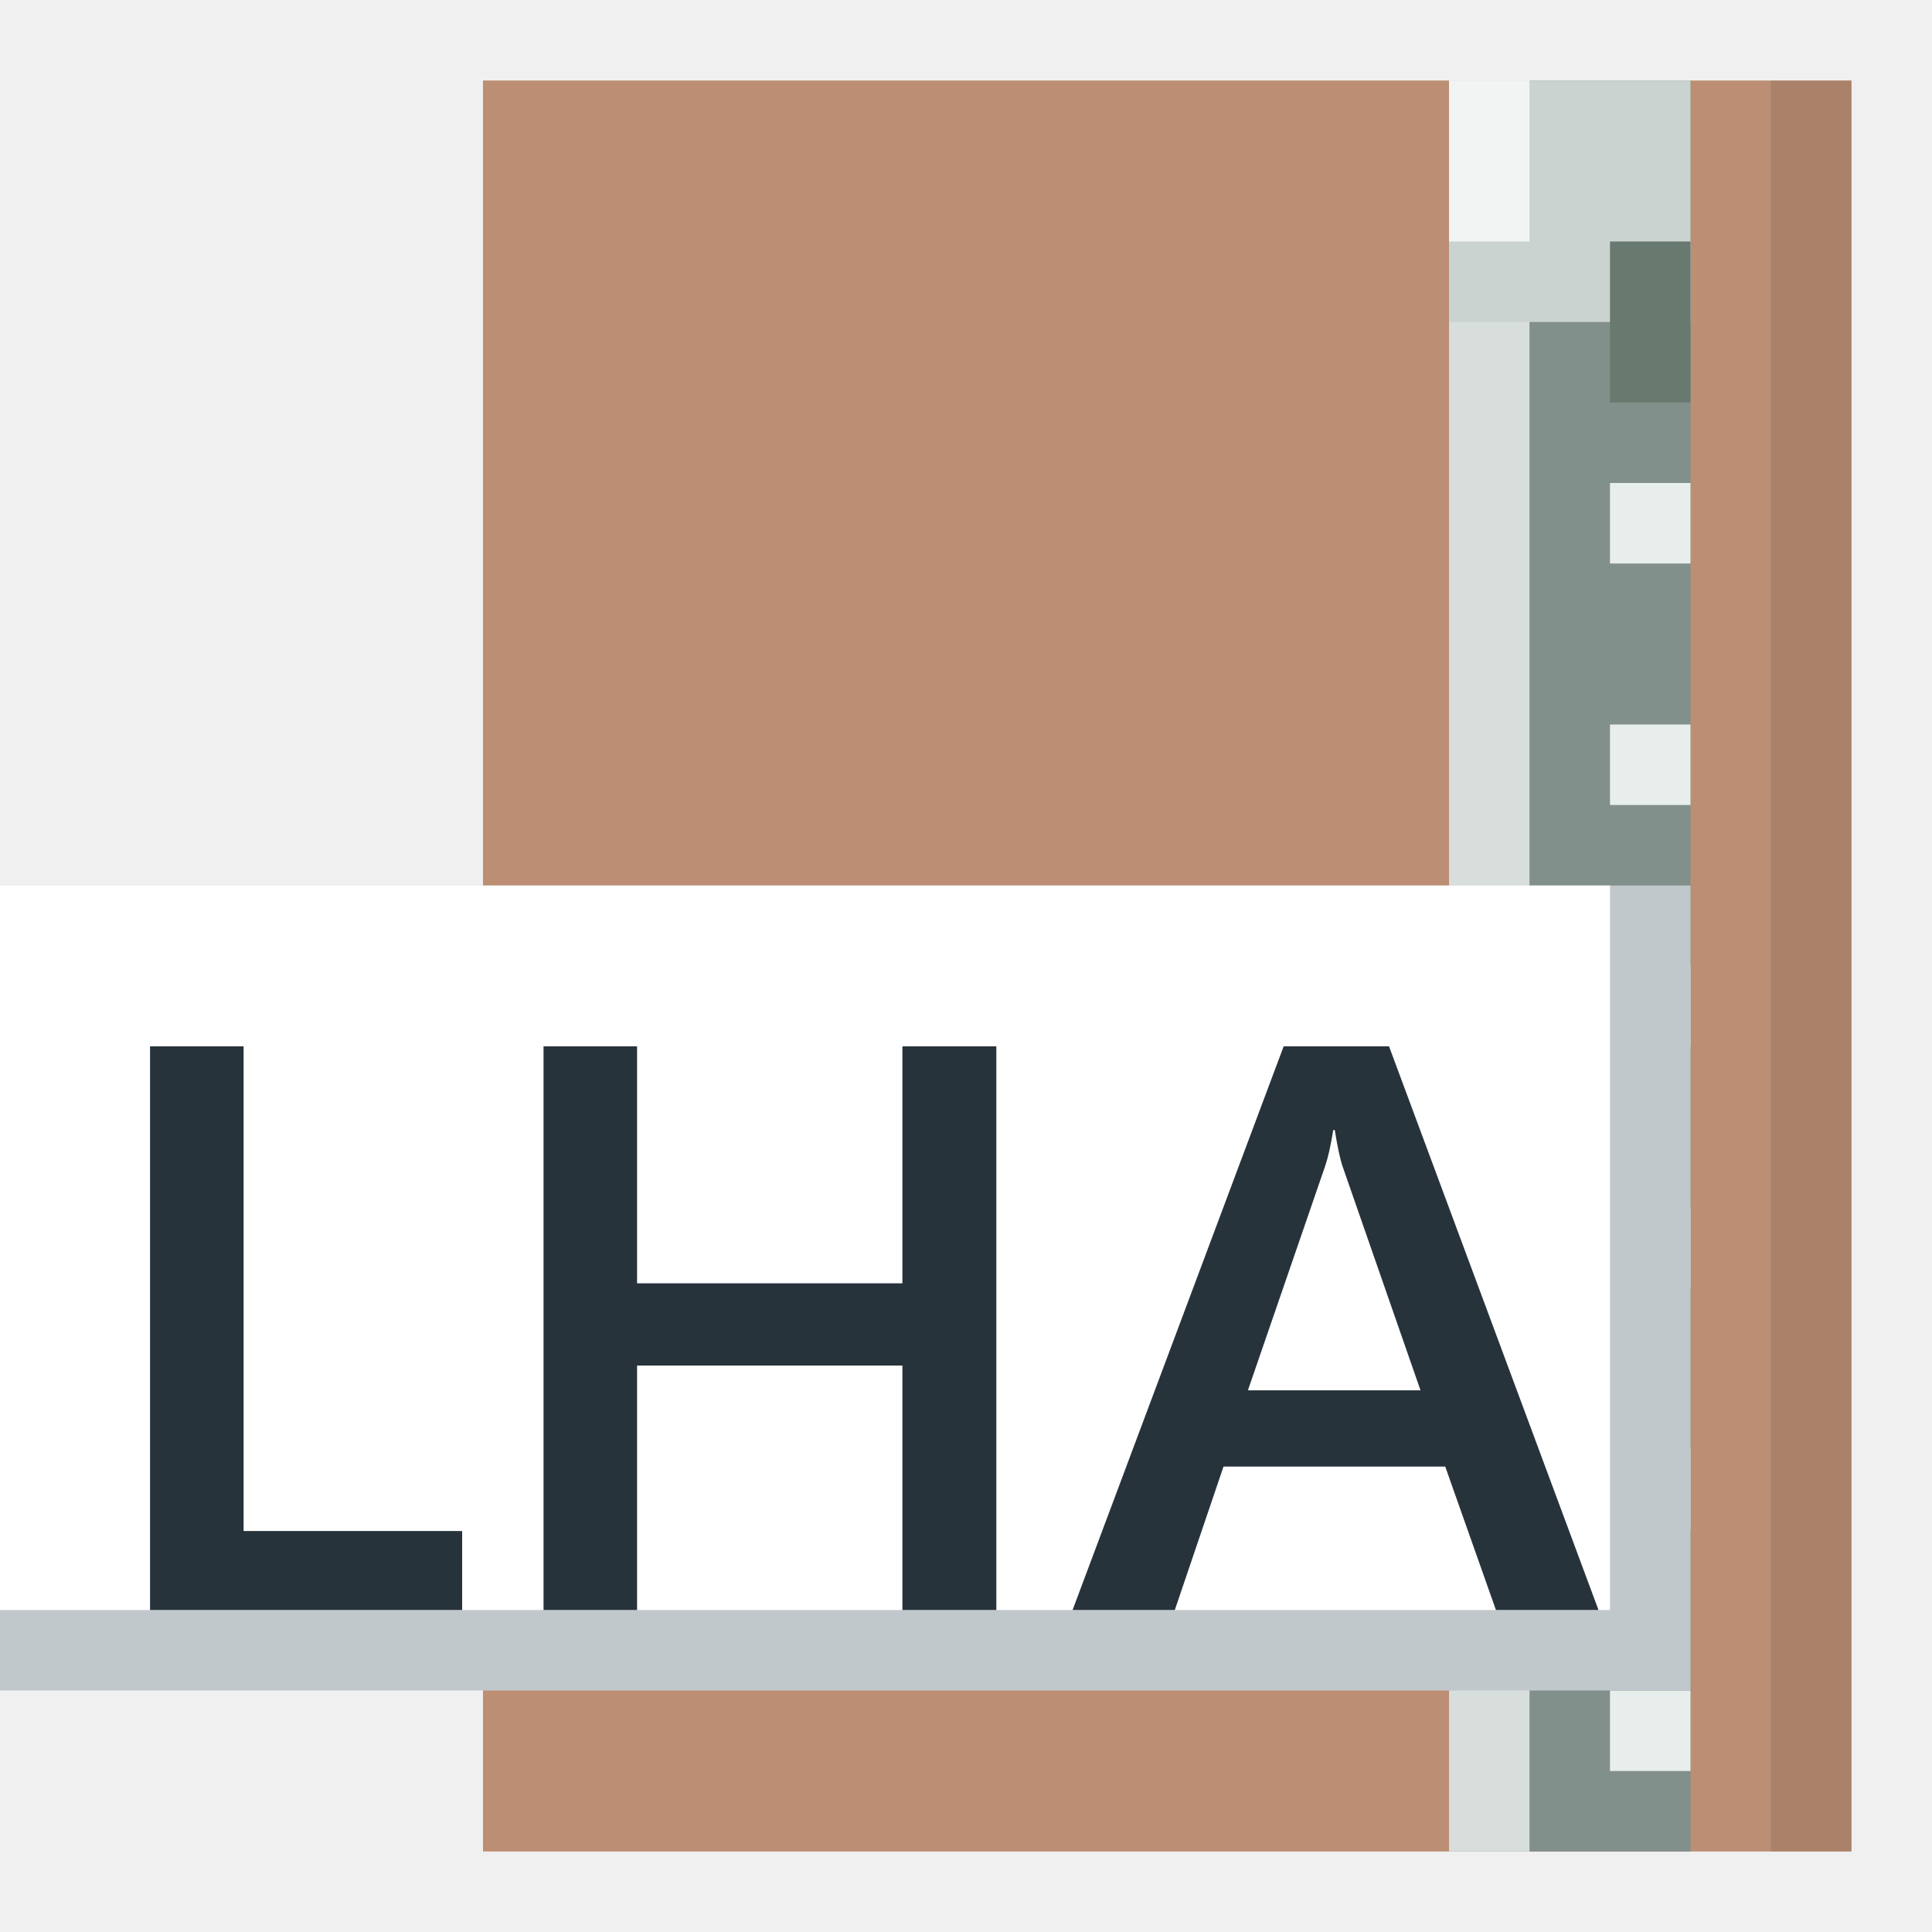
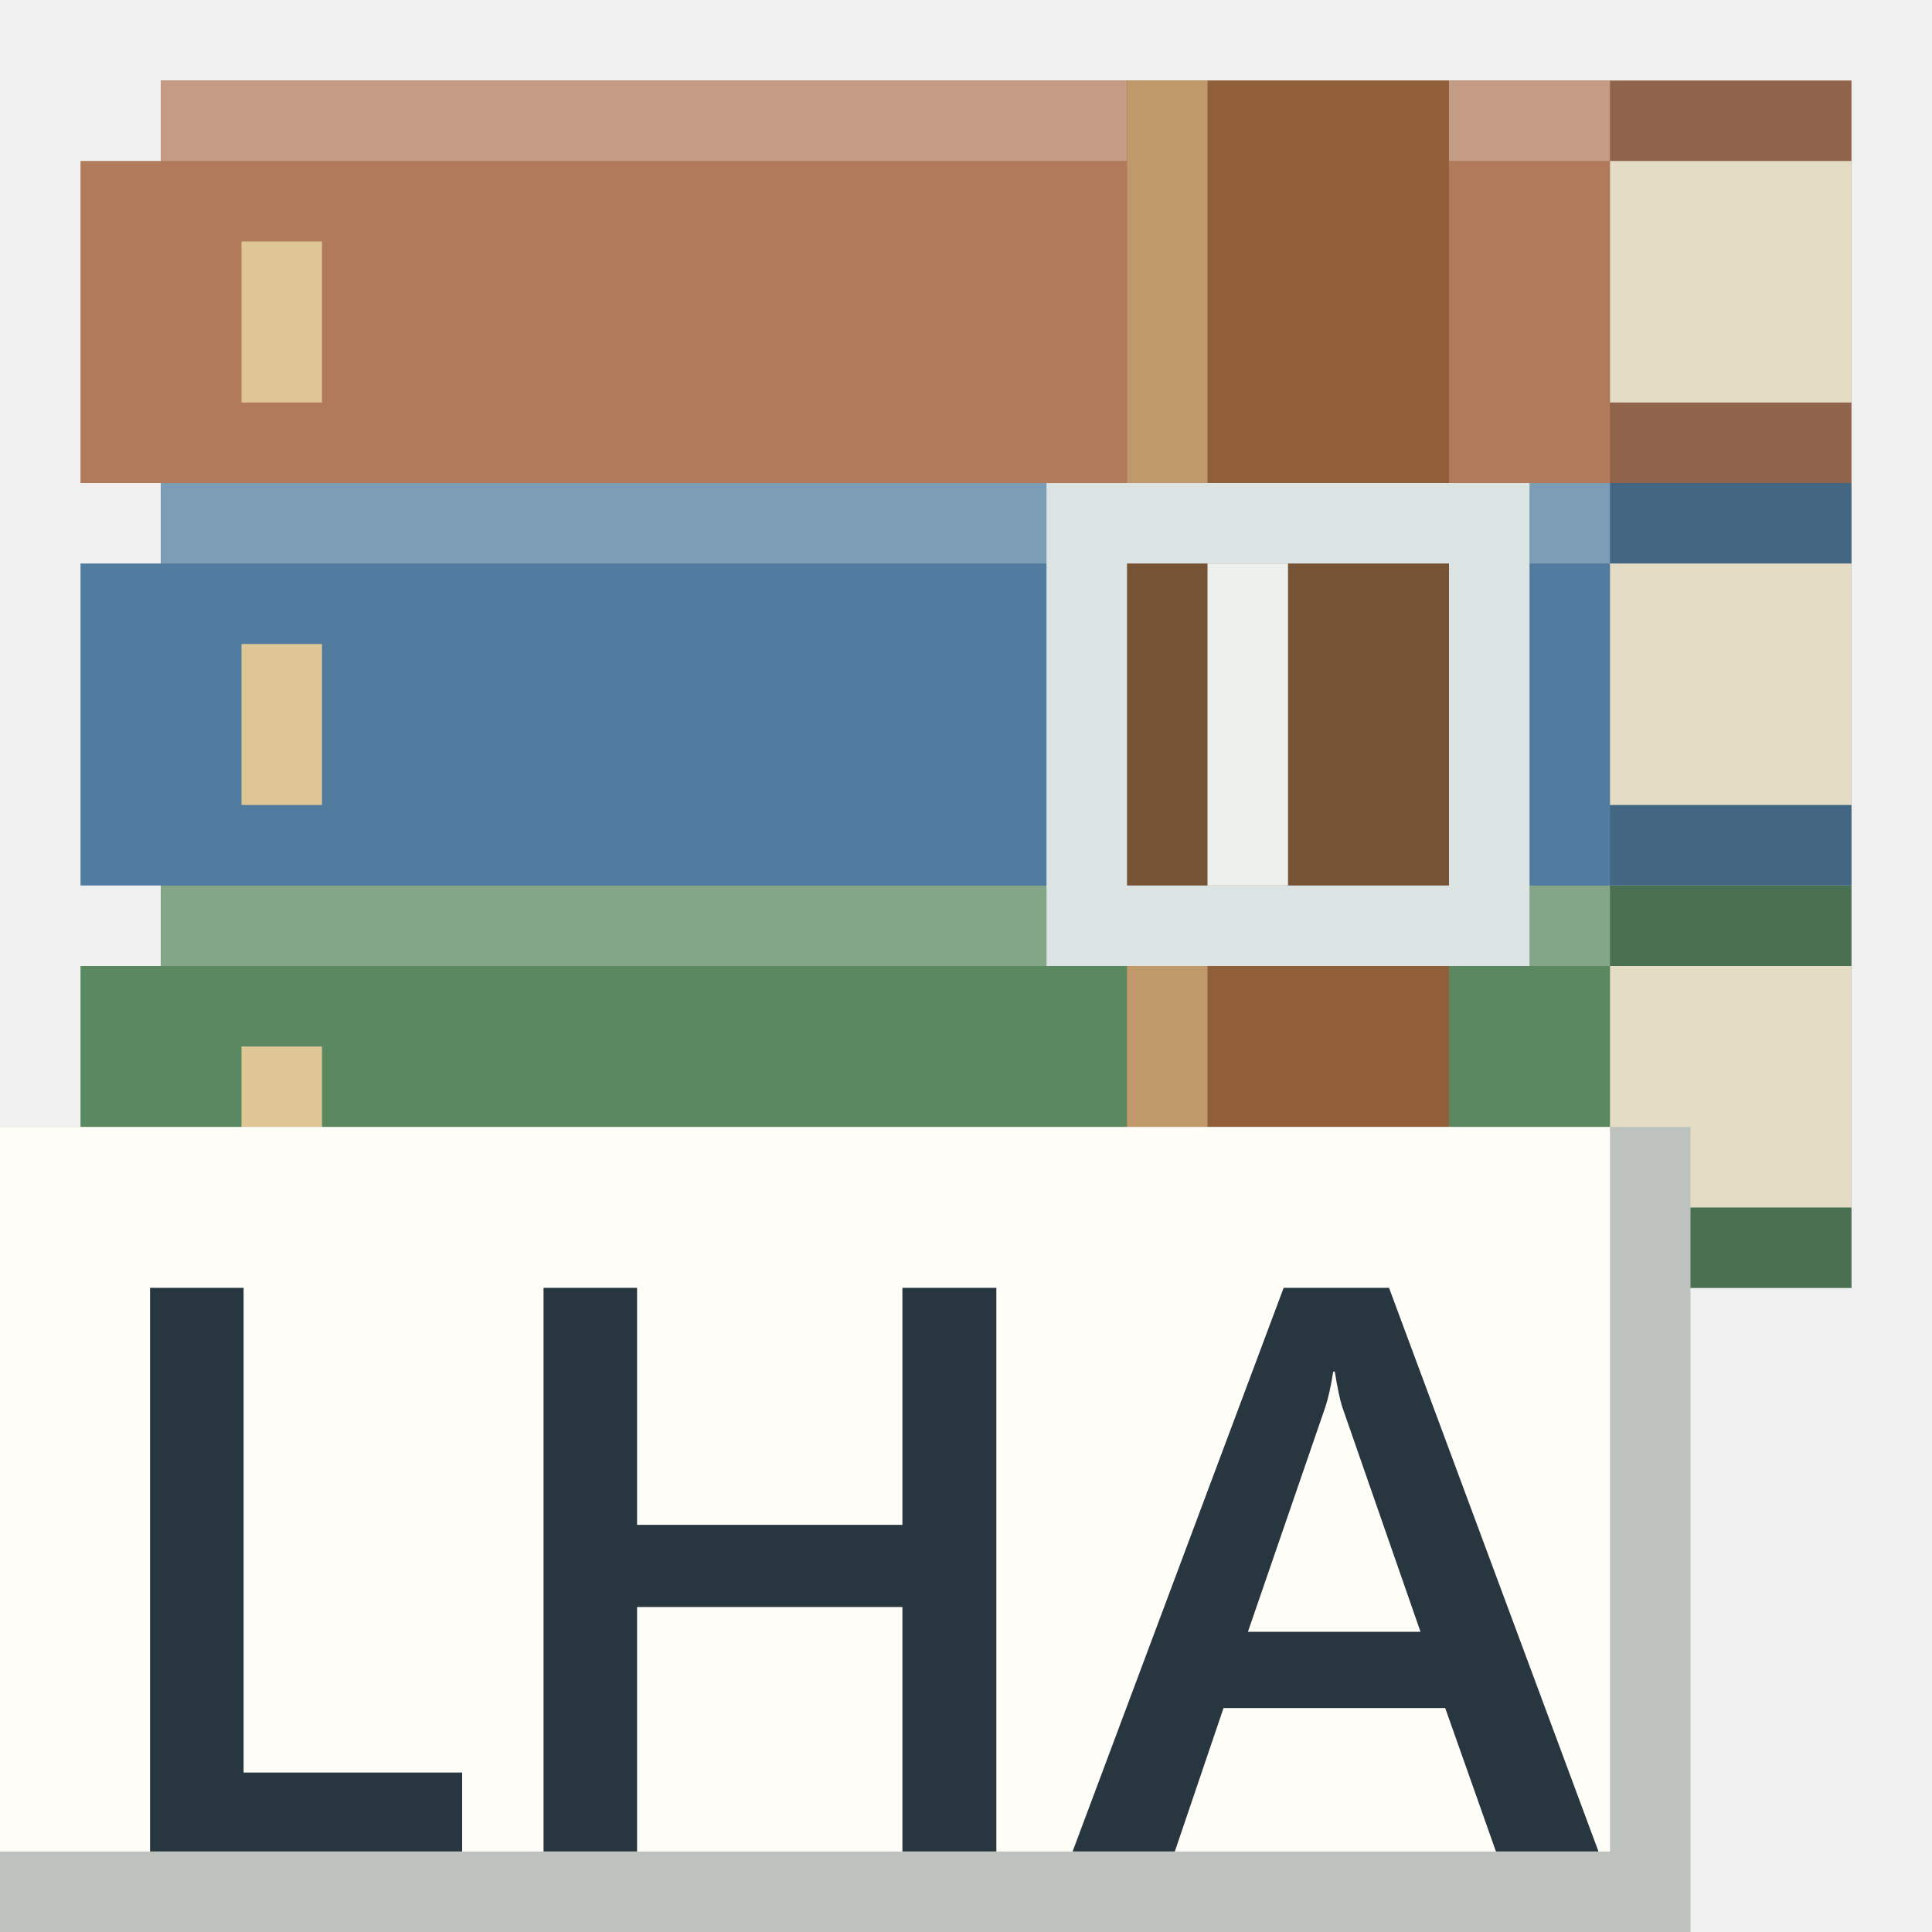
<svg xmlns="http://www.w3.org/2000/svg" width="24" height="24" viewBox="0 0 24 24">
  <defs />
-   <path fill="#bc8e74" stroke="none" d="M 6 1 L 23 1 L 23 23 L 6 23 Z" />
-   <path fill="#000000" fill-opacity="0.094" stroke="none" d="M 22 1 L 23 1 L 23 23 L 22 23 Z" />
-   <path fill="#82908b" stroke="none" d="M 18 1 L 21 1 L 21 23 L 18 23 Z" />
-   <path fill="#d8dedb" stroke="none" d="M 18 1 L 19 1 L 19 23 L 18 23 Z" />
-   <path fill="#e8eeeb" stroke="none" d="M 20 6 L 21 6 L 21 7 L 20 7 Z" />
-   <path fill="#e8eeeb" stroke="none" d="M 20 9 L 21 9 L 21 10 L 20 10 Z" />
-   <path fill="#e8eeeb" stroke="none" d="M 20 12 L 21 12 L 21 13 L 20 13 Z" />
-   <path fill="#e8eeeb" stroke="none" d="M 20 15 L 21 15 L 21 16 L 20 16 Z" />
-   <path fill="#e8eeeb" stroke="none" d="M 20 18 L 21 18 L 21 19 L 20 19 Z" />
-   <path fill="#e8eeeb" stroke="none" d="M 20 21 L 21 21 L 21 22 L 20 22 Z" />
-   <path fill="#cbd3d0" stroke="none" d="M 18 1 L 21 1 L 21 4 L 18 4 Z" />
-   <path fill="#f1f4f2" stroke="none" d="M 18 1 L 19 1 L 19 3 L 18 3 Z" />
-   <path fill="#687970" stroke="none" d="M 20 3 L 21 3 L 21 5 L 20 5 Z" />
-   <path fill="#c1c8cc" stroke="none" d="M 0 11 L 21 11 L 21 21 L 0 21 Z" />
-   <path fill="#ffffff" stroke="none" d="M 0 11 L 20 11 L 20 20 L 0 20 Z" />
-   <g transform="matrix(1 0 0 1 1 10)">
+   <path fill="#497050" stroke="none" d="M 2 11 L 23 11 L 23 16 L 2 16 Z" />
+   <path fill="#598861" stroke="none" d="M 1 12 L 20 12 L 20 16 L 1 16 Z" />
+   <path fill="#83a689" stroke="none" d="M 2 11 L 20 11 L 20 12 L 2 12 Z" />
+   <path fill="#e4dcc5" stroke="none" d="M 20 12 L 23 12 L 23 15 L 20 15 Z" />
+   <path fill="#dec795" stroke="none" d="M 3 13 L 4 13 L 4 15 L 3 15 Z" />
+   <path fill="#436682" stroke="none" d="M 2 6 L 23 6 L 23 11 L 2 11 Z" />
+   <path fill="#527c9f" stroke="none" d="M 1 7 L 20 7 L 20 11 L 1 11 Z" />
+   <path fill="#7d9db7" stroke="none" d="M 2 6 L 20 6 L 20 7 L 2 7 Z" />
+   <path fill="#e4dcc5" stroke="none" d="M 20 7 L 23 7 L 23 10 L 20 10 Z" />
+   <path fill="#dec795" stroke="none" d="M 3 8 L 4 8 L 4 10 L 3 10 Z" />
+   <path fill="#90644b" stroke="none" d="M 2 1 L 23 1 L 23 6 L 2 6 Z" />
+   <path fill="#b07a5b" stroke="none" d="M 1 2 L 20 2 L 20 6 L 1 6 Z" />
+   <path fill="#c49b84" stroke="none" d="M 2 1 L 20 1 L 20 2 L 2 2 Z" />
+   <path fill="#e4dcc5" stroke="none" d="M 20 2 L 23 2 L 23 5 L 20 5 Z" />
+   <path fill="#dec795" stroke="none" d="M 3 3 L 4 3 L 4 5 L 3 5 Z" />
+   <path fill="#91603b" stroke="none" d="M 14 1 L 18 1 L 18 16 L 14 16 Z" />
+   <path fill="#c0996a" stroke="none" d="M 14 1 L 15 1 L 15 16 L 14 16 Z" />
+   <path fill="#dce3e3" stroke="none" d="M 13 6 L 19 6 L 19 12 L 13 12 Z" />
+   <path fill="#765335" stroke="none" d="M 14 7 L 18 7 L 18 11 L 14 11 Z" />
+   <path fill="#edf1ee" stroke="none" d="M 15 7 L 16 7 L 16 11 L 15 11 Z" />
+   <path fill="#bec2be" stroke="none" d="M 0 14 L 21 14 L 21 24 L 0 24 Z" />
+   <path fill="#fffdf7" stroke="none" d="M 0 14 L 20 14 L 20 23 L 0 23 Z" />
+   <g transform="matrix(1 0 0 1 1 13)">
    <g>
-       <path fill="#27333b" stroke="none" d="M 4.741 10 L 0.864 10 L 0.864 2.998 L 2.026 2.998 L 2.026 9.019 L 4.741 9.019 L 4.741 10 Z M 11.377 10 L 10.21 10 L 10.21 6.963 L 6.914 6.963 L 6.914 10 L 5.752 10 L 5.752 2.998 L 6.914 2.998 L 6.914 5.942 L 10.21 5.942 L 10.21 2.998 L 11.377 2.998 L 11.377 10 Z M 18.857 10 L 17.583 10 L 16.953 8.218 L 14.199 8.218 L 13.594 10 L 12.324 10 L 14.946 2.998 L 16.255 2.998 L 18.857 10 Z M 16.646 7.271 L 15.674 4.478 Q 15.63 4.341 15.581 4.038 L 15.562 4.038 Q 15.518 4.316 15.464 4.478 L 14.502 7.271 L 16.646 7.271 Z" />
+       <path fill="#28363f" stroke="none" d="M 4.741 10 L 0.864 10 L 0.864 2.998 L 2.026 2.998 L 2.026 9.019 L 4.741 9.019 L 4.741 10 Z M 11.377 10 L 10.21 10 L 10.21 6.963 L 6.914 6.963 L 6.914 10 L 5.752 10 L 5.752 2.998 L 6.914 2.998 L 6.914 5.942 L 10.21 5.942 L 10.21 2.998 L 11.377 2.998 L 11.377 10 Z M 18.857 10 L 17.583 10 L 16.953 8.218 L 14.199 8.218 L 13.594 10 L 12.324 10 L 14.946 2.998 L 16.255 2.998 L 18.857 10 Z M 16.646 7.271 L 15.674 4.478 Q 15.63 4.341 15.581 4.038 L 15.562 4.038 Q 15.518 4.316 15.464 4.478 L 14.502 7.271 L 16.646 7.271 Z" />
    </g>
  </g>
</svg>
